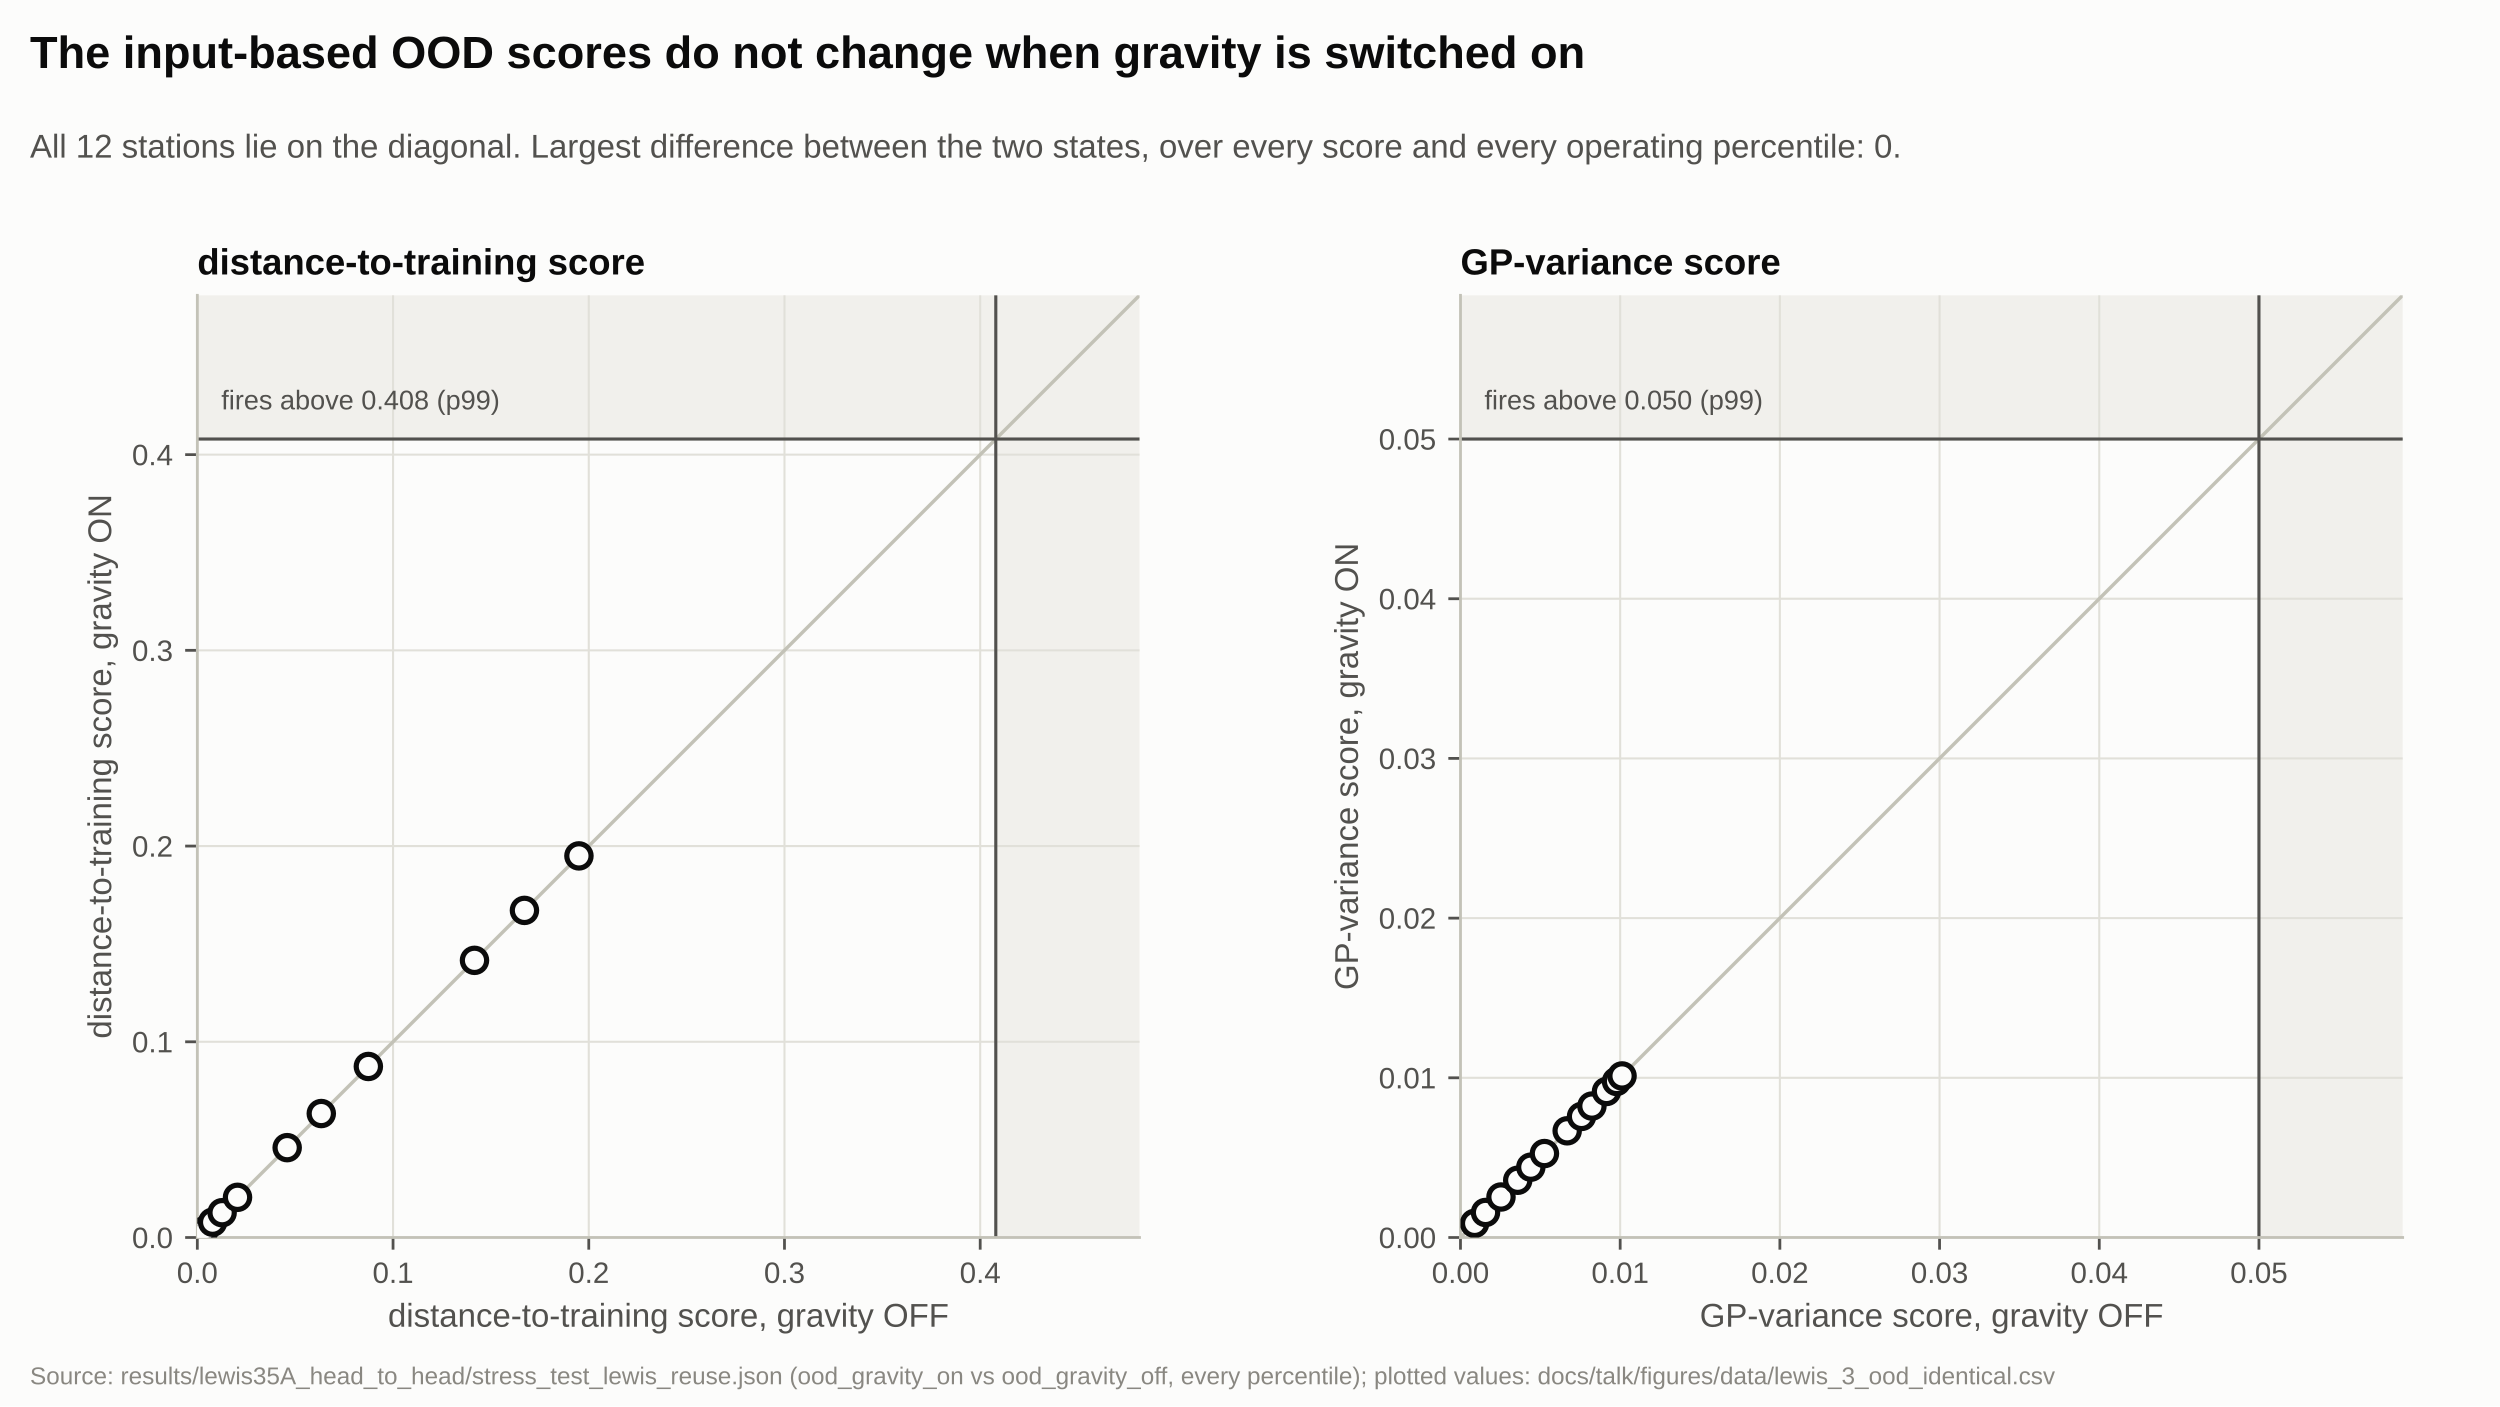
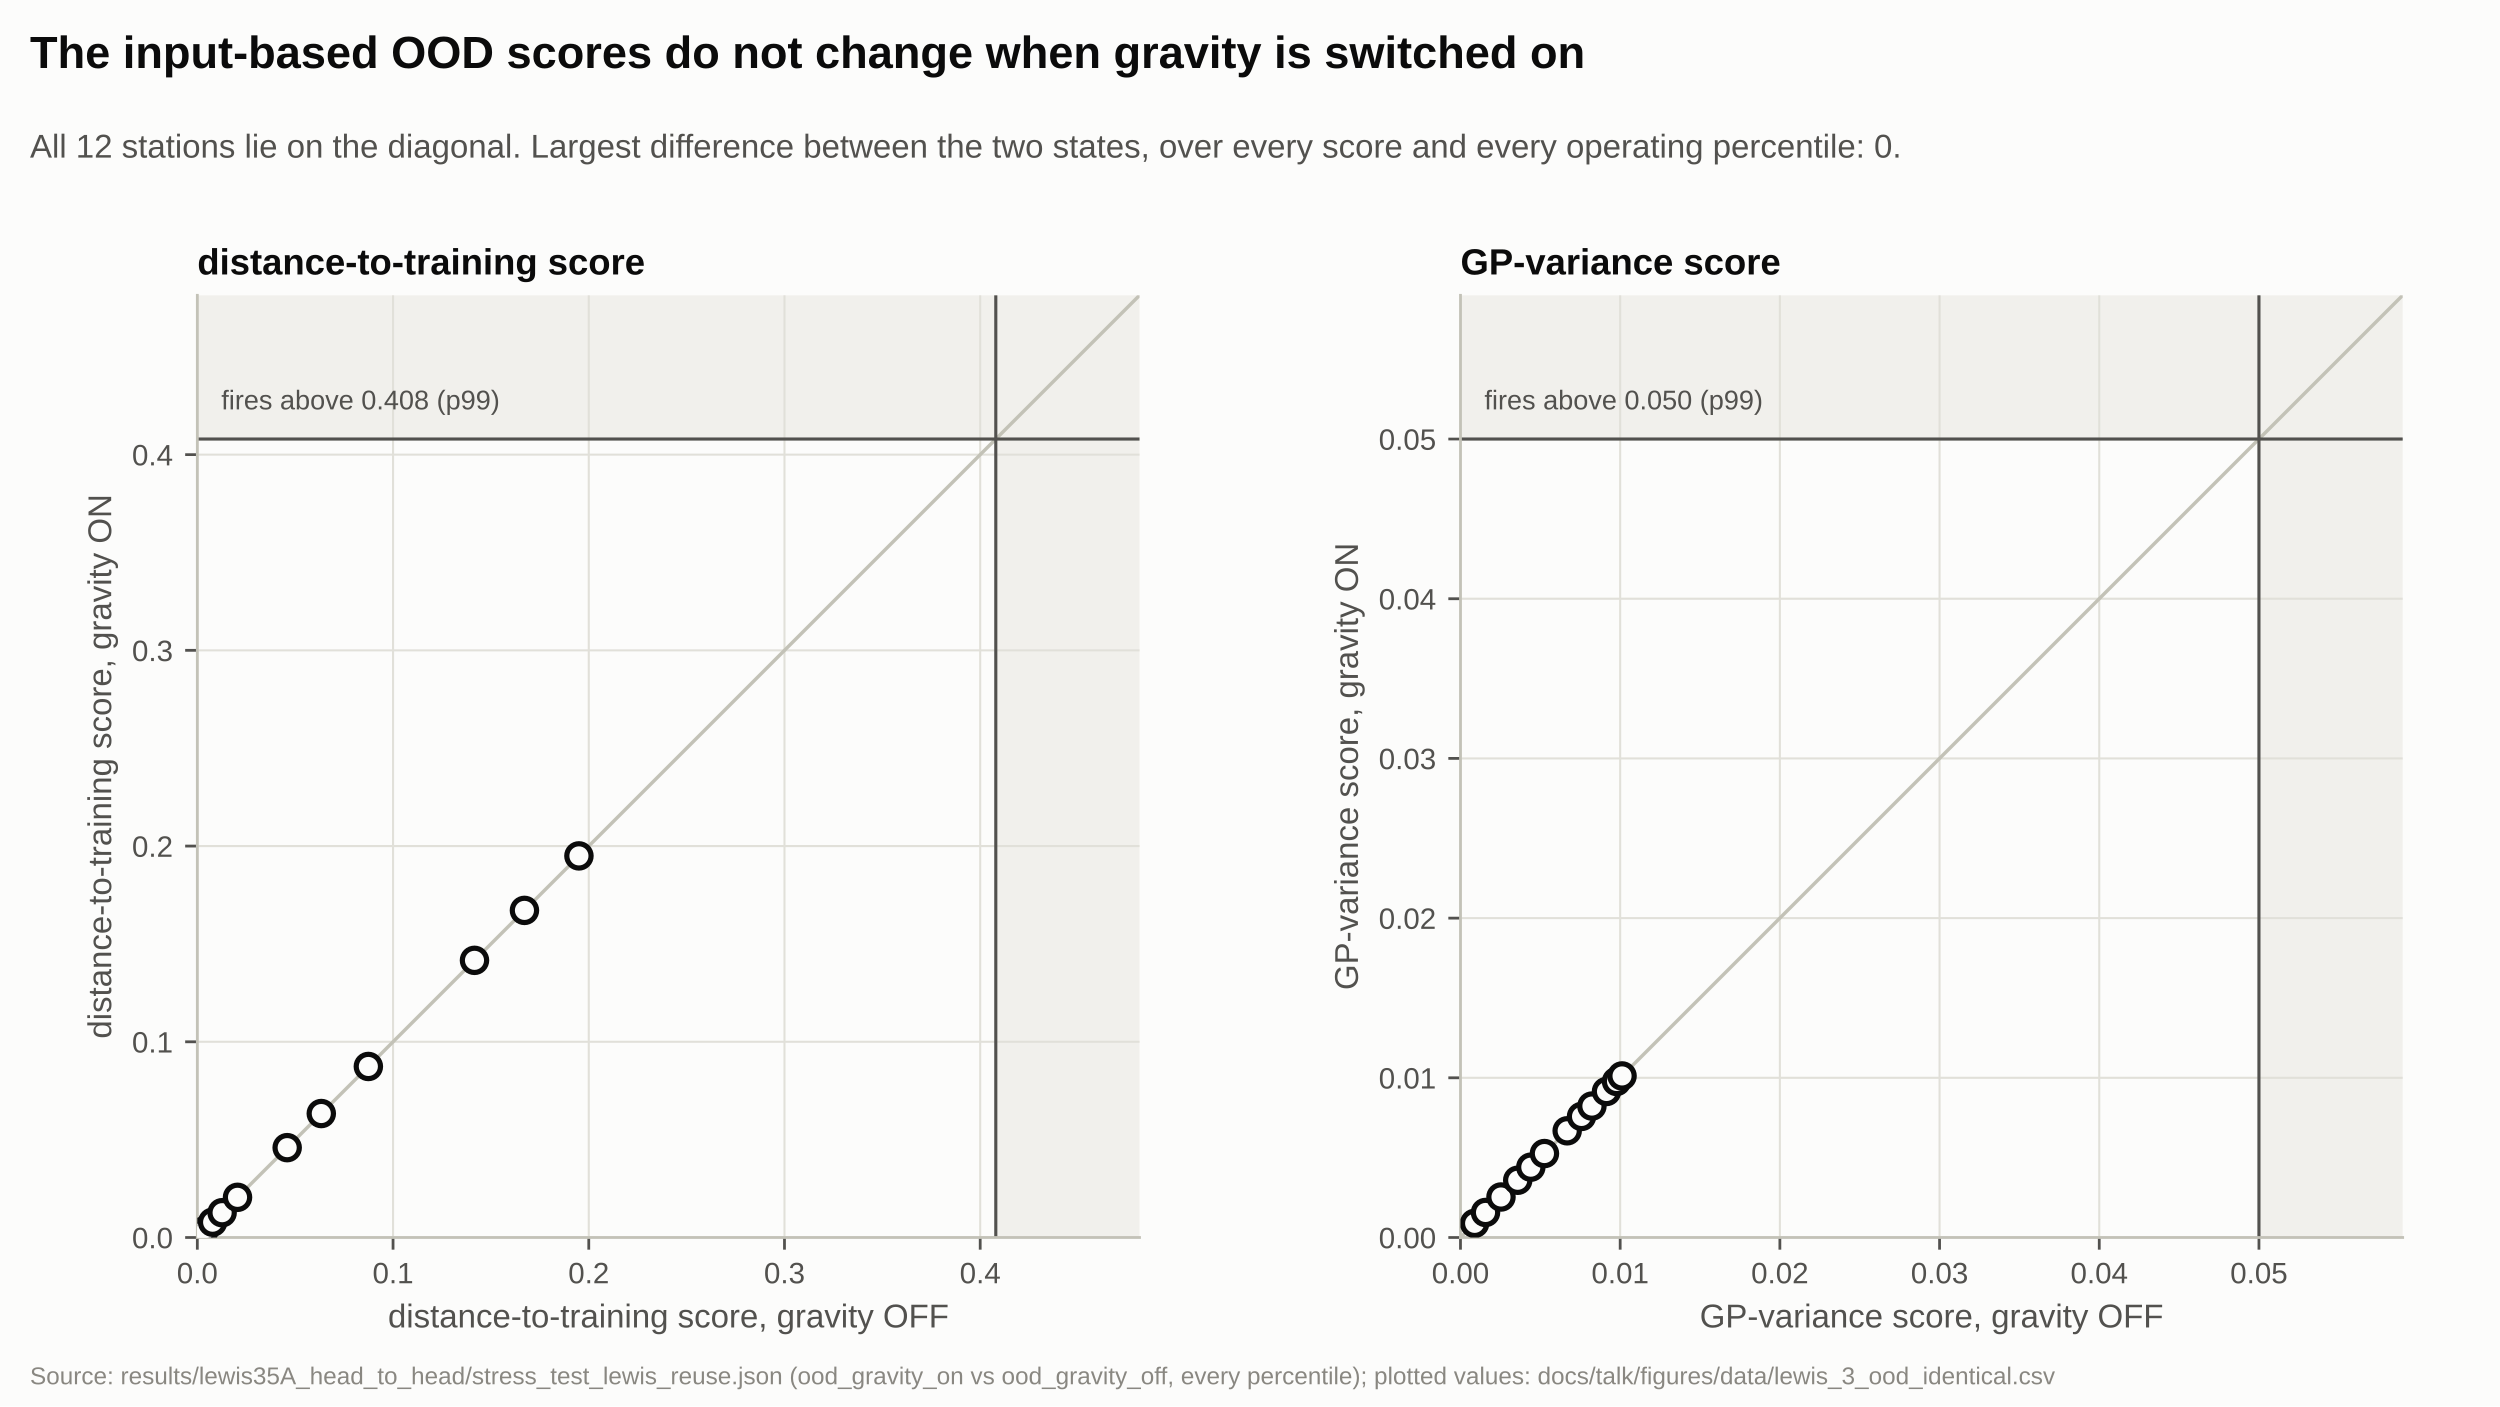
<svg xmlns="http://www.w3.org/2000/svg" xmlns:xlink="http://www.w3.org/1999/xlink" width="720pt" height="405pt" viewBox="0 0 720 405" version="1.1">
  <defs>
    <style type="text/css">*{stroke-linejoin: round; stroke-linecap: butt}</style>
  </defs>
  <g id="figure_1">
    <g id="patch_1">
      <path d="M 0 405  L 720 405  L 720 0  L 0 0  z " style="fill: #fcfcfb" />
    </g>
    <g id="axes_1">
      <g id="patch_2">
        <path d="M 56.83 356.4  L 328.18 356.4  L 328.18 85.05  L 56.83 85.05  z " style="fill: #fcfcfb" />
      </g>
      <g id="FillBetweenPolyCollection_1">
        <defs>
          <path id="mba618bc852" d="M 286.788 -319.95  L 286.788 -48.6  L 328.18 -48.6  L 328.18 -319.95  L 328.18 -319.95  L 286.788 -319.95  z " />
        </defs>
        <g clip-path="url(#p728af437c9)">
          <use xlink:href="#mba618bc852" x="0" y="405" style="fill: #f1f0ec" />
        </g>
      </g>
      <g id="FillBetweenPolyCollection_2">
        <defs>
          <path id="mb251ae4636" d="M 56.83 -319.95  L 56.83 -278.558  L 286.788 -278.558  L 286.788 -319.95  L 286.788 -319.95  L 56.83 -319.95  z " />
        </defs>
        <g clip-path="url(#p728af437c9)">
          <use xlink:href="#mb251ae4636" x="0" y="405" style="fill: #f1f0ec" />
        </g>
      </g>
      <g id="matplotlib.axis_1">
        <g id="xtick_1">
          <g id="line2d_1">
            <path d="M 56.83 356.4  L 56.83 85.05  " clip-path="url(#p728af437c9)" style="fill: none; stroke: #e1e0d9; stroke-width: 0.6; stroke-linecap: square" />
          </g>
          <g id="line2d_2">
            <defs>
              <path id="m9cf6c0262e" d="M 0 0  L 0 3.5  " style="stroke: #52514e; stroke-width: 0.8" />
            </defs>
            <g>
              <use xlink:href="#m9cf6c0262e" x="56.83" y="356.4" style="fill: #52514e; stroke: #52514e; stroke-width: 0.8" />
            </g>
          </g>
          <g id="text_1">
-             <text style="font-size: 8.5px; font-family: 'Arial', 'DejaVu Sans', sans-serif; text-anchor: middle; fill: #52514e" x="56.83" y="369.484" transform="rotate(-0 56.83026 369.4841)">0.0</text>
+             <text style="font-size: 8.5px; font-family: 'Arial', 'DejaVu Sans', sans-serif; text-anchor: middle; fill: #52514e" x="56.83" y="369.588" transform="rotate(-0 56.83026 369.5882)">0.0</text>
          </g>
        </g>
        <g id="xtick_2">
          <g id="line2d_3">
            <path d="M 113.197 356.4  L 113.197 85.05  " clip-path="url(#p728af437c9)" style="fill: none; stroke: #e1e0d9; stroke-width: 0.6; stroke-linecap: square" />
          </g>
          <g id="line2d_4">
            <g>
              <use xlink:href="#m9cf6c0262e" x="113.197" y="356.4" style="fill: #52514e; stroke: #52514e; stroke-width: 0.8" />
            </g>
          </g>
          <g id="text_2">
-             <text style="font-size: 8.5px; font-family: 'Arial', 'DejaVu Sans', sans-serif; text-anchor: middle; fill: #52514e" x="113.197" y="369.484" transform="rotate(-0 113.197 369.4841)">0.1</text>
+             <text style="font-size: 8.5px; font-family: 'Arial', 'DejaVu Sans', sans-serif; text-anchor: middle; fill: #52514e" x="113.197" y="369.588" transform="rotate(-0 113.197 369.5882)">0.1</text>
          </g>
        </g>
        <g id="xtick_3">
          <g id="line2d_5">
            <path d="M 169.564 356.4  L 169.564 85.05  " clip-path="url(#p728af437c9)" style="fill: none; stroke: #e1e0d9; stroke-width: 0.6; stroke-linecap: square" />
          </g>
          <g id="line2d_6">
            <g>
              <use xlink:href="#m9cf6c0262e" x="169.564" y="356.4" style="fill: #52514e; stroke: #52514e; stroke-width: 0.8" />
            </g>
          </g>
          <g id="text_3">
-             <text style="font-size: 8.5px; font-family: 'Arial', 'DejaVu Sans', sans-serif; text-anchor: middle; fill: #52514e" x="169.564" y="369.484" transform="rotate(-0 169.5637 369.4841)">0.2</text>
+             <text style="font-size: 8.5px; font-family: 'Arial', 'DejaVu Sans', sans-serif; text-anchor: middle; fill: #52514e" x="169.564" y="369.588" transform="rotate(-0 169.5637 369.5882)">0.2</text>
          </g>
        </g>
        <g id="xtick_4">
          <g id="line2d_7">
            <path d="M 225.93 356.4  L 225.93 85.05  " clip-path="url(#p728af437c9)" style="fill: none; stroke: #e1e0d9; stroke-width: 0.6; stroke-linecap: square" />
          </g>
          <g id="line2d_8">
            <g>
              <use xlink:href="#m9cf6c0262e" x="225.93" y="356.4" style="fill: #52514e; stroke: #52514e; stroke-width: 0.8" />
            </g>
          </g>
          <g id="text_4">
-             <text style="font-size: 8.5px; font-family: 'Arial', 'DejaVu Sans', sans-serif; text-anchor: middle; fill: #52514e" x="225.93" y="369.484" transform="rotate(-0 225.9305 369.4841)">0.3</text>
+             <text style="font-size: 8.5px; font-family: 'Arial', 'DejaVu Sans', sans-serif; text-anchor: middle; fill: #52514e" x="225.93" y="369.588" transform="rotate(-0 225.9305 369.5882)">0.3</text>
          </g>
        </g>
        <g id="xtick_5">
          <g id="line2d_9">
            <path d="M 282.297 356.4  L 282.297 85.05  " clip-path="url(#p728af437c9)" style="fill: none; stroke: #e1e0d9; stroke-width: 0.6; stroke-linecap: square" />
          </g>
          <g id="line2d_10">
            <g>
              <use xlink:href="#m9cf6c0262e" x="282.297" y="356.4" style="fill: #52514e; stroke: #52514e; stroke-width: 0.8" />
            </g>
          </g>
          <g id="text_5">
-             <text style="font-size: 8.5px; font-family: 'Arial', 'DejaVu Sans', sans-serif; text-anchor: middle; fill: #52514e" x="282.297" y="369.484" transform="rotate(-0 282.2972 369.4841)">0.4</text>
+             <text style="font-size: 8.5px; font-family: 'Arial', 'DejaVu Sans', sans-serif; text-anchor: middle; fill: #52514e" x="282.297" y="369.588" transform="rotate(-0 282.2972 369.5882)">0.4</text>
          </g>
        </g>
        <g id="text_6">
-           <text style="font-size: 9.5px; font-family: 'Arial', 'DejaVu Sans', sans-serif; text-anchor: middle; fill: #52514e" x="192.505" y="382.095" transform="rotate(-0 192.5053 382.0952)">distance-to-training score, gravity OFF</text>
+           <text style="font-size: 9.5px; font-family: 'Arial', 'DejaVu Sans', sans-serif; text-anchor: middle; fill: #52514e" x="192.505" y="382.299" transform="rotate(-0 192.5053 382.2987)">distance-to-training score, gravity OFF</text>
        </g>
      </g>
      <g id="matplotlib.axis_2">
        <g id="ytick_1">
          <g id="line2d_11">
            <path d="M 56.83 356.4  L 328.18 356.4  " clip-path="url(#p728af437c9)" style="fill: none; stroke: #e1e0d9; stroke-width: 0.6; stroke-linecap: square" />
          </g>
          <g id="line2d_12">
            <defs>
              <path id="mc978ffdf0b" d="M 0 0  L -3.5 0  " style="stroke: #52514e; stroke-width: 0.8" />
            </defs>
            <g>
              <use xlink:href="#mc978ffdf0b" x="56.83" y="356.4" style="fill: #52514e; stroke: #52514e; stroke-width: 0.8" />
            </g>
          </g>
          <g id="text_7">
-             <text style="font-size: 8.5px; font-family: 'Arial', 'DejaVu Sans', sans-serif; text-anchor: end; fill: #52514e" x="49.83" y="359.442" transform="rotate(-0 49.83026 359.4421)">0.0</text>
+             <text style="font-size: 8.5px; font-family: 'Arial', 'DejaVu Sans', sans-serif; text-anchor: end; fill: #52514e" x="49.83" y="359.494" transform="rotate(-0 49.83026 359.4941)">0.0</text>
          </g>
        </g>
        <g id="ytick_2">
          <g id="line2d_13">
            <path d="M 56.83 300.033  L 328.18 300.033  " clip-path="url(#p728af437c9)" style="fill: none; stroke: #e1e0d9; stroke-width: 0.6; stroke-linecap: square" />
          </g>
          <g id="line2d_14">
            <g>
              <use xlink:href="#mc978ffdf0b" x="56.83" y="300.033" style="fill: #52514e; stroke: #52514e; stroke-width: 0.8" />
            </g>
          </g>
          <g id="text_8">
-             <text style="font-size: 8.5px; font-family: 'Arial', 'DejaVu Sans', sans-serif; text-anchor: end; fill: #52514e" x="49.83" y="303.075" transform="rotate(-0 49.83026 303.0753)">0.1</text>
+             <text style="font-size: 8.5px; font-family: 'Arial', 'DejaVu Sans', sans-serif; text-anchor: end; fill: #52514e" x="49.83" y="303.127" transform="rotate(-0 49.83026 303.1274)">0.1</text>
          </g>
        </g>
        <g id="ytick_3">
          <g id="line2d_15">
            <path d="M 56.83 243.667  L 328.18 243.667  " clip-path="url(#p728af437c9)" style="fill: none; stroke: #e1e0d9; stroke-width: 0.6; stroke-linecap: square" />
          </g>
          <g id="line2d_16">
            <g>
              <use xlink:href="#mc978ffdf0b" x="56.83" y="243.667" style="fill: #52514e; stroke: #52514e; stroke-width: 0.8" />
            </g>
          </g>
          <g id="text_9">
-             <text style="font-size: 8.5px; font-family: 'Arial', 'DejaVu Sans', sans-serif; text-anchor: end; fill: #52514e" x="49.83" y="246.709" transform="rotate(-0 49.83026 246.7086)">0.2</text>
+             <text style="font-size: 8.5px; font-family: 'Arial', 'DejaVu Sans', sans-serif; text-anchor: end; fill: #52514e" x="49.83" y="246.761" transform="rotate(-0 49.83026 246.7606)">0.2</text>
          </g>
        </g>
        <g id="ytick_4">
          <g id="line2d_17">
            <path d="M 56.83 187.3  L 328.18 187.3  " clip-path="url(#p728af437c9)" style="fill: none; stroke: #e1e0d9; stroke-width: 0.6; stroke-linecap: square" />
          </g>
          <g id="line2d_18">
            <g>
              <use xlink:href="#mc978ffdf0b" x="56.83" y="187.3" style="fill: #52514e; stroke: #52514e; stroke-width: 0.8" />
            </g>
          </g>
          <g id="text_10">
-             <text style="font-size: 8.5px; font-family: 'Arial', 'DejaVu Sans', sans-serif; text-anchor: end; fill: #52514e" x="49.83" y="190.342" transform="rotate(-0 49.83026 190.3418)">0.3</text>
+             <text style="font-size: 8.5px; font-family: 'Arial', 'DejaVu Sans', sans-serif; text-anchor: end; fill: #52514e" x="49.83" y="190.394" transform="rotate(-0 49.83026 190.3939)">0.3</text>
          </g>
        </g>
        <g id="ytick_5">
          <g id="line2d_19">
            <path d="M 56.83 130.933  L 328.18 130.933  " clip-path="url(#p728af437c9)" style="fill: none; stroke: #e1e0d9; stroke-width: 0.6; stroke-linecap: square" />
          </g>
          <g id="line2d_20">
            <g>
              <use xlink:href="#mc978ffdf0b" x="56.83" y="130.933" style="fill: #52514e; stroke: #52514e; stroke-width: 0.8" />
            </g>
          </g>
          <g id="text_11">
-             <text style="font-size: 8.5px; font-family: 'Arial', 'DejaVu Sans', sans-serif; text-anchor: end; fill: #52514e" x="49.83" y="133.975" transform="rotate(-0 49.83026 133.9751)">0.4</text>
+             <text style="font-size: 8.5px; font-family: 'Arial', 'DejaVu Sans', sans-serif; text-anchor: end; fill: #52514e" x="49.83" y="134.027" transform="rotate(-0 49.83026 134.0271)">0.4</text>
          </g>
        </g>
        <g id="text_12">
          <text style="font-size: 9.5px; font-family: 'Arial', 'DejaVu Sans', sans-serif; text-anchor: middle; fill: #52514e" x="32.016" y="220.725" transform="rotate(-90 32.01581 220.725)">distance-to-training score, gravity ON</text>
        </g>
      </g>
      <g id="line2d_21">
        <path d="M 56.83 356.4  L 328.18 85.05  " clip-path="url(#p728af437c9)" style="fill: none; stroke: #c3c2b7; stroke-linecap: square" />
      </g>
      <g id="line2d_22">
        <path d="M 286.788 356.4  L 286.788 85.05  " clip-path="url(#p728af437c9)" style="fill: none; stroke: #52514e; stroke-width: 0.9; stroke-linecap: square" />
      </g>
      <g id="line2d_23">
        <path d="M 56.83 126.442  L 328.18 126.442  " clip-path="url(#p728af437c9)" style="fill: none; stroke: #52514e; stroke-width: 0.9; stroke-linecap: square" />
      </g>
      <g id="patch_3">
        <path d="M 56.83 356.4  L 56.83 85.05  " style="fill: none; stroke: #c3c2b7; stroke-width: 0.8; stroke-linejoin: miter; stroke-linecap: square" />
      </g>
      <g id="patch_4">
        <path d="M 56.83 356.4  L 328.18 356.4  " style="fill: none; stroke: #c3c2b7; stroke-width: 0.8; stroke-linejoin: miter; stroke-linecap: square" />
      </g>
      <g id="text_13">
        <text style="font-size: 7.8px; font-family: 'Arial', 'DejaVu Sans', sans-serif; text-anchor: start; fill: #52514e" x="63.729" y="117.902" transform="rotate(-0 63.72899 117.902)">fires above 0.408 (p99)</text>
      </g>
      <g id="line2d_24">
        <defs>
          <path id="mf4a5d0408f" d="M 0 3.5  C 0.928 3.5 1.819 3.131 2.475 2.475  C 3.131 1.819 3.5 0.928 3.5 0  C 3.5 -0.928 3.131 -1.819 2.475 -2.475  C 1.819 -3.131 0.928 -3.5 0 -3.5  C -0.928 -3.5 -1.819 -3.131 -2.475 -2.475  C -3.131 -1.819 -3.5 -0.928 -3.5 0  C -3.5 0.928 -3.131 1.819 -2.475 2.475  C -1.819 3.131 -0.928 3.5 0 3.5  z " style="stroke: #0b0b0b; stroke-width: 1.5" />
        </defs>
        <g clip-path="url(#p728af437c9)">
          <use xlink:href="#mf4a5d0408f" x="57.074" y="356.157" style="fill: #fcfcfb; stroke: #0b0b0b; stroke-width: 1.5" />
          <use xlink:href="#mf4a5d0408f" x="57.469" y="355.761" style="fill: #fcfcfb; stroke: #0b0b0b; stroke-width: 1.5" />
          <use xlink:href="#mf4a5d0408f" x="58.691" y="354.539" style="fill: #fcfcfb; stroke: #0b0b0b; stroke-width: 1.5" />
          <use xlink:href="#mf4a5d0408f" x="61.237" y="351.993" style="fill: #fcfcfb; stroke: #0b0b0b; stroke-width: 1.5" />
          <use xlink:href="#mf4a5d0408f" x="63.972" y="349.258" style="fill: #fcfcfb; stroke: #0b0b0b; stroke-width: 1.5" />
          <use xlink:href="#mf4a5d0408f" x="68.404" y="344.827" style="fill: #fcfcfb; stroke: #0b0b0b; stroke-width: 1.5" />
          <use xlink:href="#mf4a5d0408f" x="82.707" y="330.524" style="fill: #fcfcfb; stroke: #0b0b0b; stroke-width: 1.5" />
          <use xlink:href="#mf4a5d0408f" x="92.531" y="320.699" style="fill: #fcfcfb; stroke: #0b0b0b; stroke-width: 1.5" />
          <use xlink:href="#mf4a5d0408f" x="106.086" y="307.144" style="fill: #fcfcfb; stroke: #0b0b0b; stroke-width: 1.5" />
          <use xlink:href="#mf4a5d0408f" x="136.652" y="276.579" style="fill: #fcfcfb; stroke: #0b0b0b; stroke-width: 1.5" />
          <use xlink:href="#mf4a5d0408f" x="151.039" y="262.191" style="fill: #fcfcfb; stroke: #0b0b0b; stroke-width: 1.5" />
          <use xlink:href="#mf4a5d0408f" x="166.732" y="246.498" style="fill: #fcfcfb; stroke: #0b0b0b; stroke-width: 1.5" />
        </g>
      </g>
      <g id="text_14">
        <text style="font-weight: 700; font-size: 10.5px; font-family: 'Arial', 'DejaVu Sans', sans-serif; text-anchor: start; fill: #0b0b0b" x="56.83" y="79.05" transform="rotate(-0 56.83026 79.05)">distance-to-training score</text>
      </g>
    </g>
    <g id="axes_2">
      <g id="patch_5">
        <path d="M 420.62 356.4  L 691.97 356.4  L 691.97 85.05  L 420.62 85.05  z " style="fill: #fcfcfb" />
      </g>
      <g id="FillBetweenPolyCollection_3">
        <defs>
          <path id="me9bffbccff" d="M 650.577 -319.95  L 650.577 -48.6  L 691.97 -48.6  L 691.97 -319.95  L 691.97 -319.95  L 650.577 -319.95  z " />
        </defs>
        <g clip-path="url(#pa882ec0ae1)">
          <use xlink:href="#me9bffbccff" x="0" y="405" style="fill: #f1f0ec" />
        </g>
      </g>
      <g id="FillBetweenPolyCollection_4">
        <defs>
          <path id="m4bf8e75427" d="M 420.62 -319.95  L 420.62 -278.558  L 650.577 -278.558  L 650.577 -319.95  L 650.577 -319.95  L 420.62 -319.95  z " />
        </defs>
        <g clip-path="url(#pa882ec0ae1)">
          <use xlink:href="#m4bf8e75427" x="0" y="405" style="fill: #f1f0ec" />
        </g>
      </g>
      <g id="matplotlib.axis_3">
        <g id="xtick_6">
          <g id="line2d_25">
            <path d="M 420.62 356.4  L 420.62 85.05  " clip-path="url(#pa882ec0ae1)" style="fill: none; stroke: #e1e0d9; stroke-width: 0.6; stroke-linecap: square" />
          </g>
          <g id="line2d_26">
            <g>
              <use xlink:href="#m9cf6c0262e" x="420.62" y="356.4" style="fill: #52514e; stroke: #52514e; stroke-width: 0.8" />
            </g>
          </g>
          <g id="text_15">
-             <text style="font-size: 8.5px; font-family: 'Arial', 'DejaVu Sans', sans-serif; text-anchor: middle; fill: #52514e" x="420.62" y="369.484" transform="rotate(-0 420.6197 369.4841)">0.00</text>
+             <text style="font-size: 8.5px; font-family: 'Arial', 'DejaVu Sans', sans-serif; text-anchor: middle; fill: #52514e" x="420.62" y="369.588" transform="rotate(-0 420.6197 369.5882)">0.00</text>
          </g>
        </g>
        <g id="xtick_7">
          <g id="line2d_27">
            <path d="M 466.611 356.4  L 466.611 85.05  " clip-path="url(#pa882ec0ae1)" style="fill: none; stroke: #e1e0d9; stroke-width: 0.6; stroke-linecap: square" />
          </g>
          <g id="line2d_28">
            <g>
              <use xlink:href="#m9cf6c0262e" x="466.611" y="356.4" style="fill: #52514e; stroke: #52514e; stroke-width: 0.8" />
            </g>
          </g>
          <g id="text_16">
-             <text style="font-size: 8.5px; font-family: 'Arial', 'DejaVu Sans', sans-serif; text-anchor: middle; fill: #52514e" x="466.611" y="369.484" transform="rotate(-0 466.6113 369.4841)">0.01</text>
+             <text style="font-size: 8.5px; font-family: 'Arial', 'DejaVu Sans', sans-serif; text-anchor: middle; fill: #52514e" x="466.611" y="369.588" transform="rotate(-0 466.6113 369.5882)">0.01</text>
          </g>
        </g>
        <g id="xtick_8">
          <g id="line2d_29">
            <path d="M 512.603 356.4  L 512.603 85.05  " clip-path="url(#pa882ec0ae1)" style="fill: none; stroke: #e1e0d9; stroke-width: 0.6; stroke-linecap: square" />
          </g>
          <g id="line2d_30">
            <g>
              <use xlink:href="#m9cf6c0262e" x="512.603" y="356.4" style="fill: #52514e; stroke: #52514e; stroke-width: 0.8" />
            </g>
          </g>
          <g id="text_17">
-             <text style="font-size: 8.5px; font-family: 'Arial', 'DejaVu Sans', sans-serif; text-anchor: middle; fill: #52514e" x="512.603" y="369.484" transform="rotate(-0 512.6028 369.4841)">0.02</text>
+             <text style="font-size: 8.5px; font-family: 'Arial', 'DejaVu Sans', sans-serif; text-anchor: middle; fill: #52514e" x="512.603" y="369.588" transform="rotate(-0 512.6028 369.5882)">0.02</text>
          </g>
        </g>
        <g id="xtick_9">
          <g id="line2d_31">
            <path d="M 558.594 356.4  L 558.594 85.05  " clip-path="url(#pa882ec0ae1)" style="fill: none; stroke: #e1e0d9; stroke-width: 0.6; stroke-linecap: square" />
          </g>
          <g id="line2d_32">
            <g>
              <use xlink:href="#m9cf6c0262e" x="558.594" y="356.4" style="fill: #52514e; stroke: #52514e; stroke-width: 0.8" />
            </g>
          </g>
          <g id="text_18">
-             <text style="font-size: 8.5px; font-family: 'Arial', 'DejaVu Sans', sans-serif; text-anchor: middle; fill: #52514e" x="558.594" y="369.484" transform="rotate(-0 558.5943 369.4841)">0.03</text>
+             <text style="font-size: 8.5px; font-family: 'Arial', 'DejaVu Sans', sans-serif; text-anchor: middle; fill: #52514e" x="558.594" y="369.588" transform="rotate(-0 558.5943 369.5882)">0.03</text>
          </g>
        </g>
        <g id="xtick_10">
          <g id="line2d_33">
            <path d="M 604.586 356.4  L 604.586 85.05  " clip-path="url(#pa882ec0ae1)" style="fill: none; stroke: #e1e0d9; stroke-width: 0.6; stroke-linecap: square" />
          </g>
          <g id="line2d_34">
            <g>
              <use xlink:href="#m9cf6c0262e" x="604.586" y="356.4" style="fill: #52514e; stroke: #52514e; stroke-width: 0.8" />
            </g>
          </g>
          <g id="text_19">
-             <text style="font-size: 8.5px; font-family: 'Arial', 'DejaVu Sans', sans-serif; text-anchor: middle; fill: #52514e" x="604.586" y="369.484" transform="rotate(-0 604.5858 369.4841)">0.04</text>
+             <text style="font-size: 8.5px; font-family: 'Arial', 'DejaVu Sans', sans-serif; text-anchor: middle; fill: #52514e" x="604.586" y="369.588" transform="rotate(-0 604.5858 369.5882)">0.04</text>
          </g>
        </g>
        <g id="xtick_11">
          <g id="line2d_35">
            <path d="M 650.577 356.4  L 650.577 85.05  " clip-path="url(#pa882ec0ae1)" style="fill: none; stroke: #e1e0d9; stroke-width: 0.6; stroke-linecap: square" />
          </g>
          <g id="line2d_36">
            <g>
              <use xlink:href="#m9cf6c0262e" x="650.577" y="356.4" style="fill: #52514e; stroke: #52514e; stroke-width: 0.8" />
            </g>
          </g>
          <g id="text_20">
-             <text style="font-size: 8.5px; font-family: 'Arial', 'DejaVu Sans', sans-serif; text-anchor: middle; fill: #52514e" x="650.577" y="369.484" transform="rotate(-0 650.5774 369.4841)">0.05</text>
+             <text style="font-size: 8.5px; font-family: 'Arial', 'DejaVu Sans', sans-serif; text-anchor: middle; fill: #52514e" x="650.577" y="369.588" transform="rotate(-0 650.5774 369.5882)">0.05</text>
          </g>
        </g>
        <g id="text_21">
-           <text style="font-size: 9.5px; font-family: 'Arial', 'DejaVu Sans', sans-serif; text-anchor: middle; fill: #52514e" x="556.295" y="382.095" transform="rotate(-0 556.2947 382.0952)">GP-variance score, gravity OFF</text>
+           <text style="font-size: 9.5px; font-family: 'Arial', 'DejaVu Sans', sans-serif; text-anchor: middle; fill: #52514e" x="556.295" y="382.299" transform="rotate(-0 556.2947 382.2987)">GP-variance score, gravity OFF</text>
        </g>
      </g>
      <g id="matplotlib.axis_4">
        <g id="ytick_6">
          <g id="line2d_37">
            <path d="M 420.62 356.4  L 691.97 356.4  " clip-path="url(#pa882ec0ae1)" style="fill: none; stroke: #e1e0d9; stroke-width: 0.6; stroke-linecap: square" />
          </g>
          <g id="line2d_38">
            <g>
              <use xlink:href="#mc978ffdf0b" x="420.62" y="356.4" style="fill: #52514e; stroke: #52514e; stroke-width: 0.8" />
            </g>
          </g>
          <g id="text_22">
-             <text style="font-size: 8.5px; font-family: 'Arial', 'DejaVu Sans', sans-serif; text-anchor: end; fill: #52514e" x="413.62" y="359.442" transform="rotate(-0 413.6197 359.4421)">0.00</text>
+             <text style="font-size: 8.5px; font-family: 'Arial', 'DejaVu Sans', sans-serif; text-anchor: end; fill: #52514e" x="413.62" y="359.494" transform="rotate(-0 413.6197 359.4941)">0.00</text>
          </g>
        </g>
        <g id="ytick_7">
          <g id="line2d_39">
            <path d="M 420.62 310.408  L 691.97 310.408  " clip-path="url(#pa882ec0ae1)" style="fill: none; stroke: #e1e0d9; stroke-width: 0.6; stroke-linecap: square" />
          </g>
          <g id="line2d_40">
            <g>
              <use xlink:href="#mc978ffdf0b" x="420.62" y="310.408" style="fill: #52514e; stroke: #52514e; stroke-width: 0.8" />
            </g>
          </g>
          <g id="text_23">
-             <text style="font-size: 8.5px; font-family: 'Arial', 'DejaVu Sans', sans-serif; text-anchor: end; fill: #52514e" x="413.62" y="313.451" transform="rotate(-0 413.6197 313.4505)">0.01</text>
+             <text style="font-size: 8.5px; font-family: 'Arial', 'DejaVu Sans', sans-serif; text-anchor: end; fill: #52514e" x="413.62" y="313.503" transform="rotate(-0 413.6197 313.5026)">0.01</text>
          </g>
        </g>
        <g id="ytick_8">
          <g id="line2d_41">
            <path d="M 420.62 264.417  L 691.97 264.417  " clip-path="url(#pa882ec0ae1)" style="fill: none; stroke: #e1e0d9; stroke-width: 0.6; stroke-linecap: square" />
          </g>
          <g id="line2d_42">
            <g>
              <use xlink:href="#mc978ffdf0b" x="420.62" y="264.417" style="fill: #52514e; stroke: #52514e; stroke-width: 0.8" />
            </g>
          </g>
          <g id="text_24">
-             <text style="font-size: 8.5px; font-family: 'Arial', 'DejaVu Sans', sans-serif; text-anchor: end; fill: #52514e" x="413.62" y="267.459" transform="rotate(-0 413.6197 267.459)">0.02</text>
+             <text style="font-size: 8.5px; font-family: 'Arial', 'DejaVu Sans', sans-serif; text-anchor: end; fill: #52514e" x="413.62" y="267.511" transform="rotate(-0 413.6197 267.5111)">0.02</text>
          </g>
        </g>
        <g id="ytick_9">
          <g id="line2d_43">
            <path d="M 420.62 218.425  L 691.97 218.425  " clip-path="url(#pa882ec0ae1)" style="fill: none; stroke: #e1e0d9; stroke-width: 0.6; stroke-linecap: square" />
          </g>
          <g id="line2d_44">
            <g>
              <use xlink:href="#mc978ffdf0b" x="420.62" y="218.425" style="fill: #52514e; stroke: #52514e; stroke-width: 0.8" />
            </g>
          </g>
          <g id="text_25">
-             <text style="font-size: 8.5px; font-family: 'Arial', 'DejaVu Sans', sans-serif; text-anchor: end; fill: #52514e" x="413.62" y="221.467" transform="rotate(-0 413.6197 221.4675)">0.03</text>
+             <text style="font-size: 8.5px; font-family: 'Arial', 'DejaVu Sans', sans-serif; text-anchor: end; fill: #52514e" x="413.62" y="221.52" transform="rotate(-0 413.6197 221.5195)">0.03</text>
          </g>
        </g>
        <g id="ytick_10">
          <g id="line2d_45">
            <path d="M 420.62 172.434  L 691.97 172.434  " clip-path="url(#pa882ec0ae1)" style="fill: none; stroke: #e1e0d9; stroke-width: 0.6; stroke-linecap: square" />
          </g>
          <g id="line2d_46">
            <g>
              <use xlink:href="#mc978ffdf0b" x="420.62" y="172.434" style="fill: #52514e; stroke: #52514e; stroke-width: 0.8" />
            </g>
          </g>
          <g id="text_26">
-             <text style="font-size: 8.5px; font-family: 'Arial', 'DejaVu Sans', sans-serif; text-anchor: end; fill: #52514e" x="413.62" y="175.476" transform="rotate(-0 413.6197 175.476)">0.04</text>
+             <text style="font-size: 8.5px; font-family: 'Arial', 'DejaVu Sans', sans-serif; text-anchor: end; fill: #52514e" x="413.62" y="175.528" transform="rotate(-0 413.6197 175.528)">0.04</text>
          </g>
        </g>
        <g id="ytick_11">
          <g id="line2d_47">
            <path d="M 420.62 126.442  L 691.97 126.442  " clip-path="url(#pa882ec0ae1)" style="fill: none; stroke: #e1e0d9; stroke-width: 0.6; stroke-linecap: square" />
          </g>
          <g id="line2d_48">
            <g>
              <use xlink:href="#mc978ffdf0b" x="420.62" y="126.442" style="fill: #52514e; stroke: #52514e; stroke-width: 0.8" />
            </g>
          </g>
          <g id="text_27">
-             <text style="font-size: 8.5px; font-family: 'Arial', 'DejaVu Sans', sans-serif; text-anchor: end; fill: #52514e" x="413.62" y="129.484" transform="rotate(-0 413.6197 129.4844)">0.05</text>
+             <text style="font-size: 8.5px; font-family: 'Arial', 'DejaVu Sans', sans-serif; text-anchor: end; fill: #52514e" x="413.62" y="129.536" transform="rotate(-0 413.6197 129.5365)">0.05</text>
          </g>
        </g>
        <g id="text_28">
          <text style="font-size: 9.5px; font-family: 'Arial', 'DejaVu Sans', sans-serif; text-anchor: middle; fill: #52514e" x="391.078" y="220.725" transform="rotate(-90 391.0785 220.725)">GP-variance score, gravity ON</text>
        </g>
      </g>
      <g id="line2d_49">
        <path d="M 420.62 356.4  L 691.97 85.05  " clip-path="url(#pa882ec0ae1)" style="fill: none; stroke: #c3c2b7; stroke-linecap: square" />
      </g>
      <g id="line2d_50">
        <path d="M 650.577 356.4  L 650.577 85.05  " clip-path="url(#pa882ec0ae1)" style="fill: none; stroke: #52514e; stroke-width: 0.9; stroke-linecap: square" />
      </g>
      <g id="line2d_51">
        <path d="M 420.62 126.442  L 691.97 126.442  " clip-path="url(#pa882ec0ae1)" style="fill: none; stroke: #52514e; stroke-width: 0.9; stroke-linecap: square" />
      </g>
      <g id="patch_6">
        <path d="M 420.62 356.4  L 420.62 85.05  " style="fill: none; stroke: #c3c2b7; stroke-width: 0.8; stroke-linejoin: miter; stroke-linecap: square" />
      </g>
      <g id="patch_7">
        <path d="M 420.62 356.4  L 691.97 356.4  " style="fill: none; stroke: #c3c2b7; stroke-width: 0.8; stroke-linejoin: miter; stroke-linecap: square" />
      </g>
      <g id="text_29">
        <text style="font-size: 7.8px; font-family: 'Arial', 'DejaVu Sans', sans-serif; text-anchor: start; fill: #52514e" x="427.518" y="117.902" transform="rotate(-0 427.5185 117.902)">fires above 0.050 (p99)</text>
      </g>
      <g id="line2d_52">
        <g clip-path="url(#pa882ec0ae1)">
          <use xlink:href="#mf4a5d0408f" x="424.694" y="352.325" style="fill: #fcfcfb; stroke: #0b0b0b; stroke-width: 1.5" />
          <use xlink:href="#mf4a5d0408f" x="427.828" y="349.192" style="fill: #fcfcfb; stroke: #0b0b0b; stroke-width: 1.5" />
          <use xlink:href="#mf4a5d0408f" x="432.284" y="344.736" style="fill: #fcfcfb; stroke: #0b0b0b; stroke-width: 1.5" />
          <use xlink:href="#mf4a5d0408f" x="437.104" y="339.915" style="fill: #fcfcfb; stroke: #0b0b0b; stroke-width: 1.5" />
          <use xlink:href="#mf4a5d0408f" x="440.875" y="336.145" style="fill: #fcfcfb; stroke: #0b0b0b; stroke-width: 1.5" />
          <use xlink:href="#mf4a5d0408f" x="444.798" y="332.222" style="fill: #fcfcfb; stroke: #0b0b0b; stroke-width: 1.5" />
          <use xlink:href="#mf4a5d0408f" x="451.347" y="325.673" style="fill: #fcfcfb; stroke: #0b0b0b; stroke-width: 1.5" />
          <use xlink:href="#mf4a5d0408f" x="455.482" y="321.537" style="fill: #fcfcfb; stroke: #0b0b0b; stroke-width: 1.5" />
          <use xlink:href="#mf4a5d0408f" x="458.473" y="318.546" style="fill: #fcfcfb; stroke: #0b0b0b; stroke-width: 1.5" />
          <use xlink:href="#mf4a5d0408f" x="462.67" y="314.35" style="fill: #fcfcfb; stroke: #0b0b0b; stroke-width: 1.5" />
          <use xlink:href="#mf4a5d0408f" x="465.561" y="311.459" style="fill: #fcfcfb; stroke: #0b0b0b; stroke-width: 1.5" />
          <use xlink:href="#mf4a5d0408f" x="467.15" y="309.87" style="fill: #fcfcfb; stroke: #0b0b0b; stroke-width: 1.5" />
        </g>
      </g>
      <g id="text_30">
        <text style="font-weight: 700; font-size: 10.5px; font-family: 'Arial', 'DejaVu Sans', sans-serif; text-anchor: start; fill: #0b0b0b" x="420.62" y="79.05" transform="rotate(-0 420.6197 79.05)">GP-variance score</text>
      </g>
    </g>
    <g id="text_31">
-       <text style="font-weight: 700; font-size: 13px; font-family: 'Arial', 'DejaVu Sans', sans-serif; text-anchor: start; fill: #0b0b0b" x="8.64" y="19.589" transform="rotate(-0 8.64 19.58859)">The input-based OOD scores do not change when gravity is switched on</text>
+       <text style="font-weight: 700; font-size: 13px; font-family: 'Arial', 'DejaVu Sans', sans-serif; text-anchor: start; fill: #0b0b0b" x="8.64" y="19.589" transform="rotate(-0 8.64 19.58936)">The input-based OOD scores do not change when gravity is switched on</text>
    </g>
    <g id="text_32">
-       <text style="font-size: 9.5px; font-family: 'Arial', 'DejaVu Sans', sans-serif; text-anchor: start; fill: #52514e" x="8.64" y="45.391" transform="rotate(-0 8.64 45.3907)">All 12 stations lie on the diagonal. Largest difference between the two states, over every score and every operating percentile: 0.</text>
+       <text style="font-size: 9.5px; font-family: 'Arial', 'DejaVu Sans', sans-serif; text-anchor: start; fill: #52514e" x="8.64" y="45.391" transform="rotate(-0 8.64 45.39126)">All 12 stations lie on the diagonal. Largest difference between the two states, over every score and every operating percentile: 0.</text>
    </g>
    <g id="text_33">
      <text style="font-size: 7px; font-family: 'Arial', 'DejaVu Sans', sans-serif; text-anchor: start; fill: #898781" x="8.64" y="398.667" transform="rotate(-0 8.64 398.6667)">Source: results/lewis35A_head_to_head/stress_test_lewis_reuse.json (ood_gravity_on vs ood_gravity_off, every percentile); plotted values: docs/talk/figures/data/lewis_3_ood_identical.csv</text>
    </g>
  </g>
  <defs>
    <clipPath id="p728af437c9">
      <rect x="56.83" y="85.05" width="271.35" height="271.35" />
    </clipPath>
    <clipPath id="pa882ec0ae1">
      <rect x="420.62" y="85.05" width="271.35" height="271.35" />
    </clipPath>
  </defs>
</svg>
